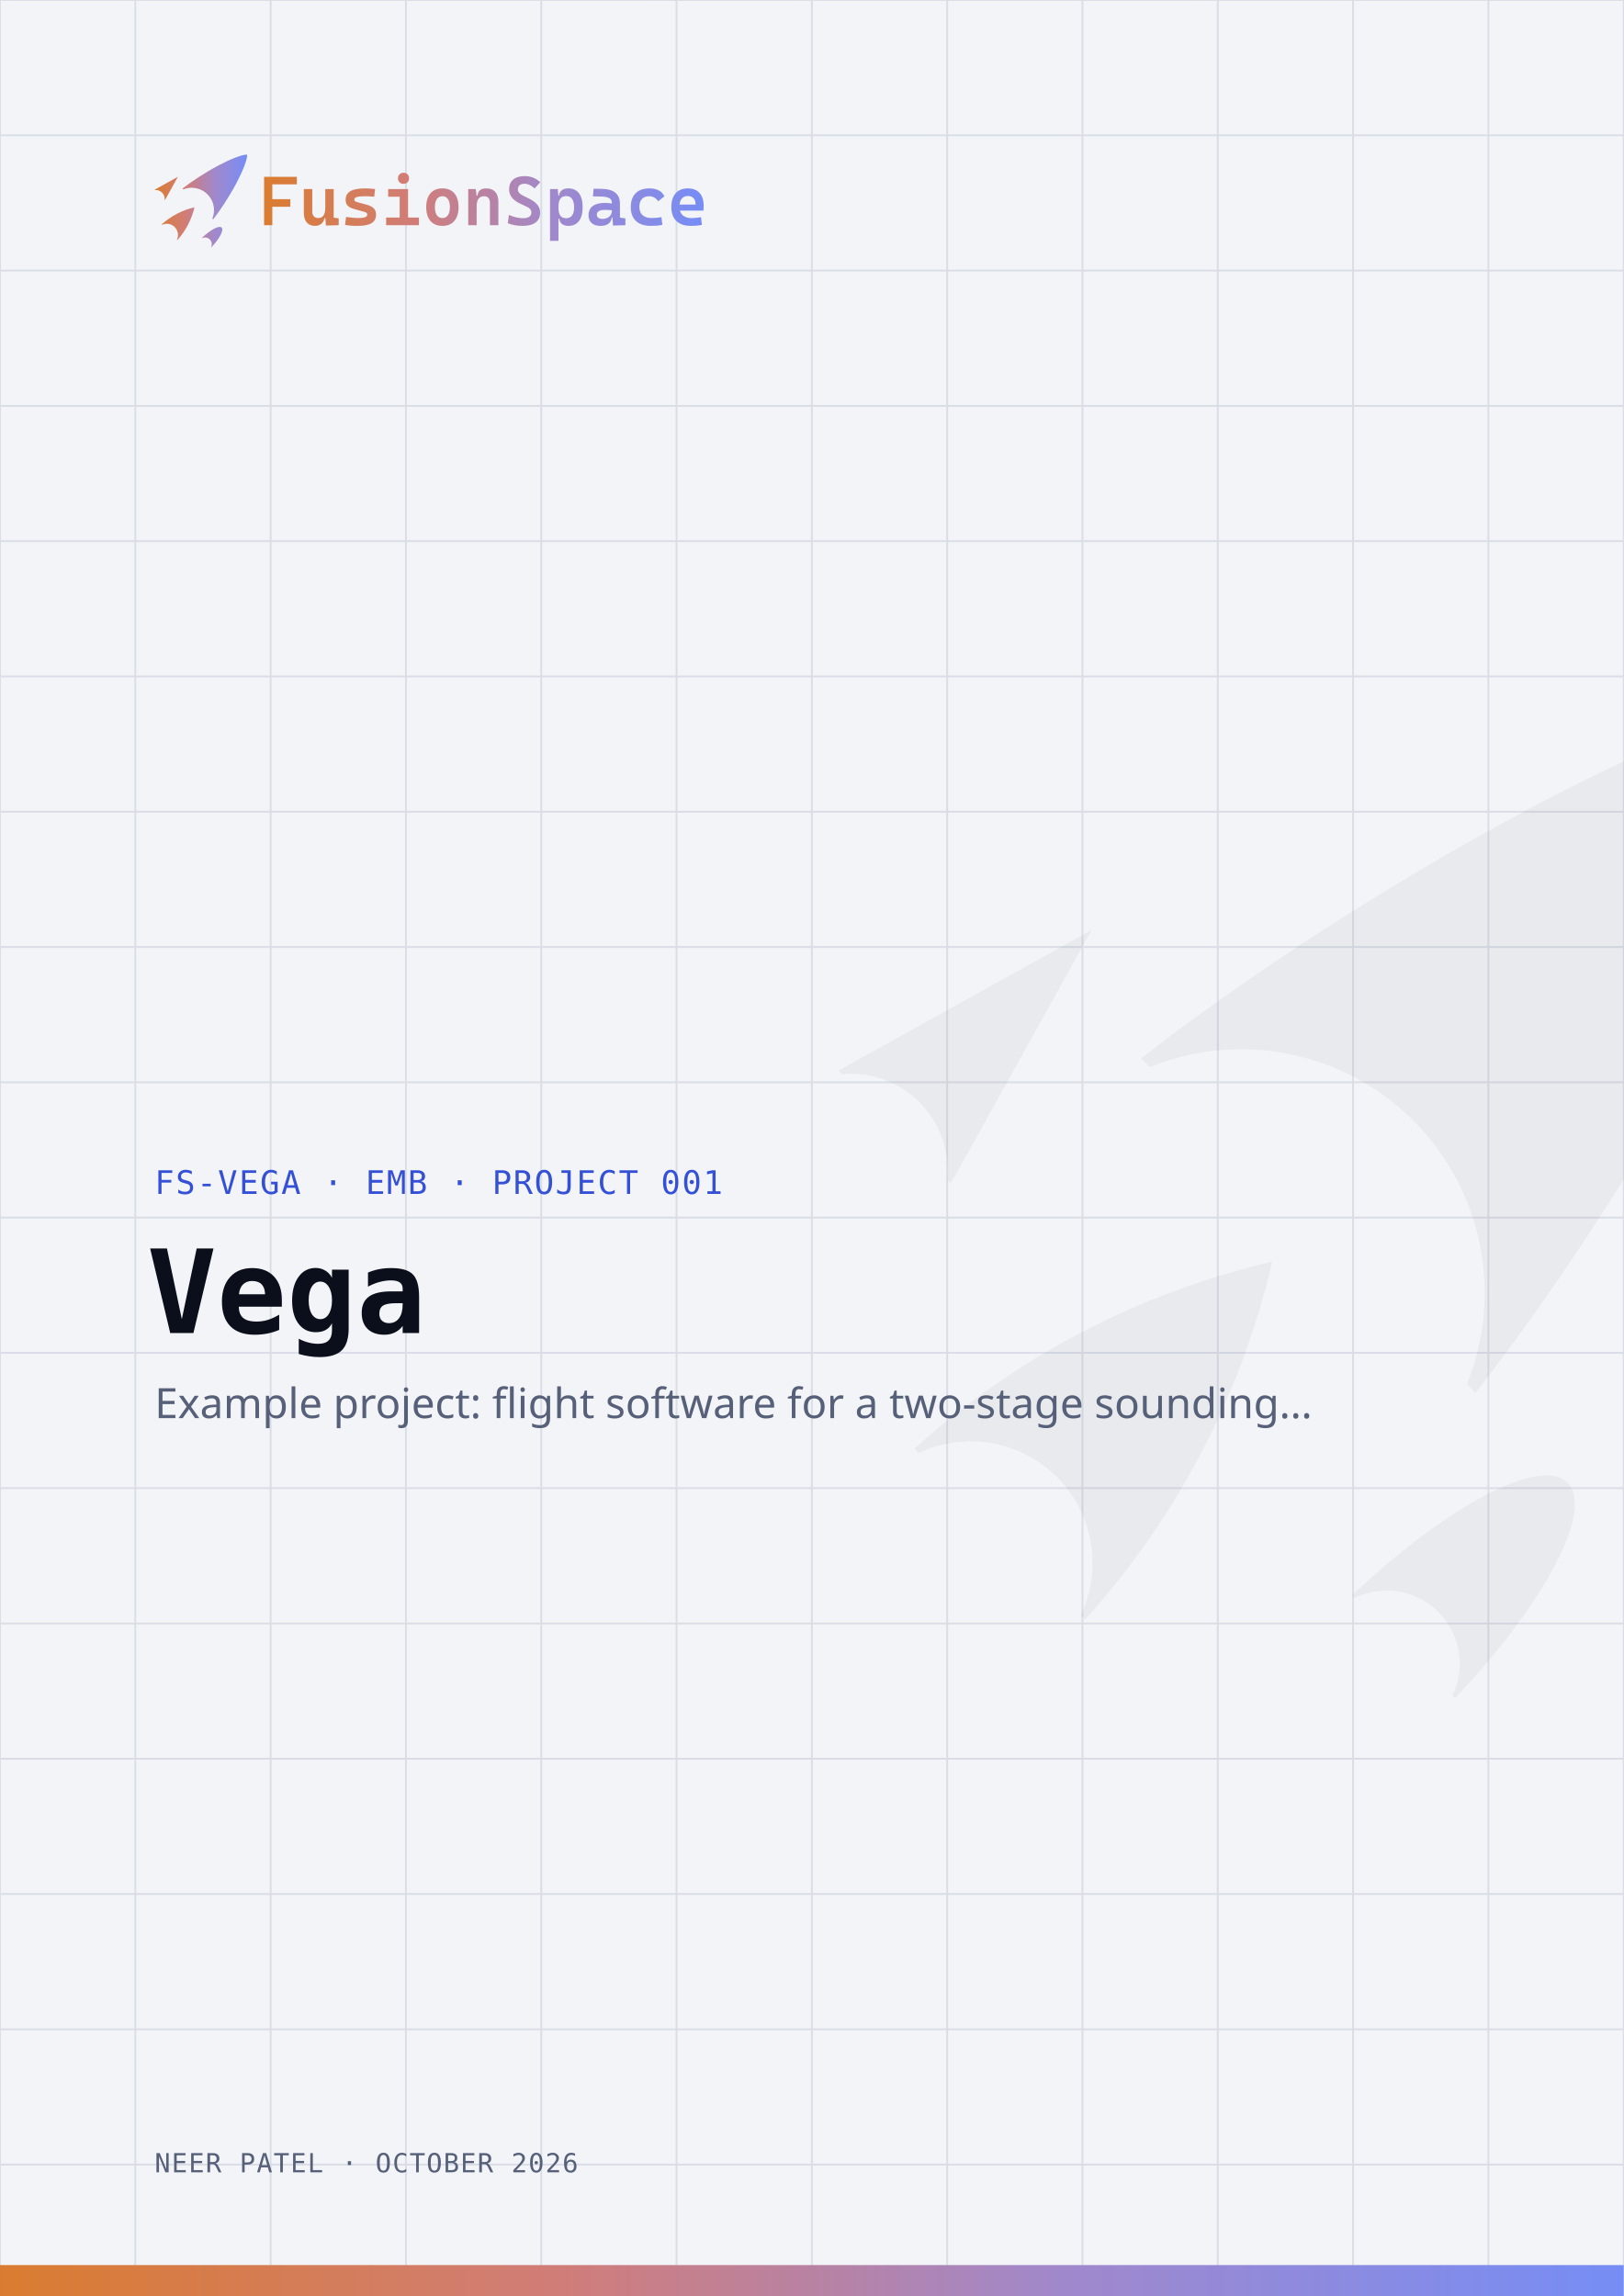
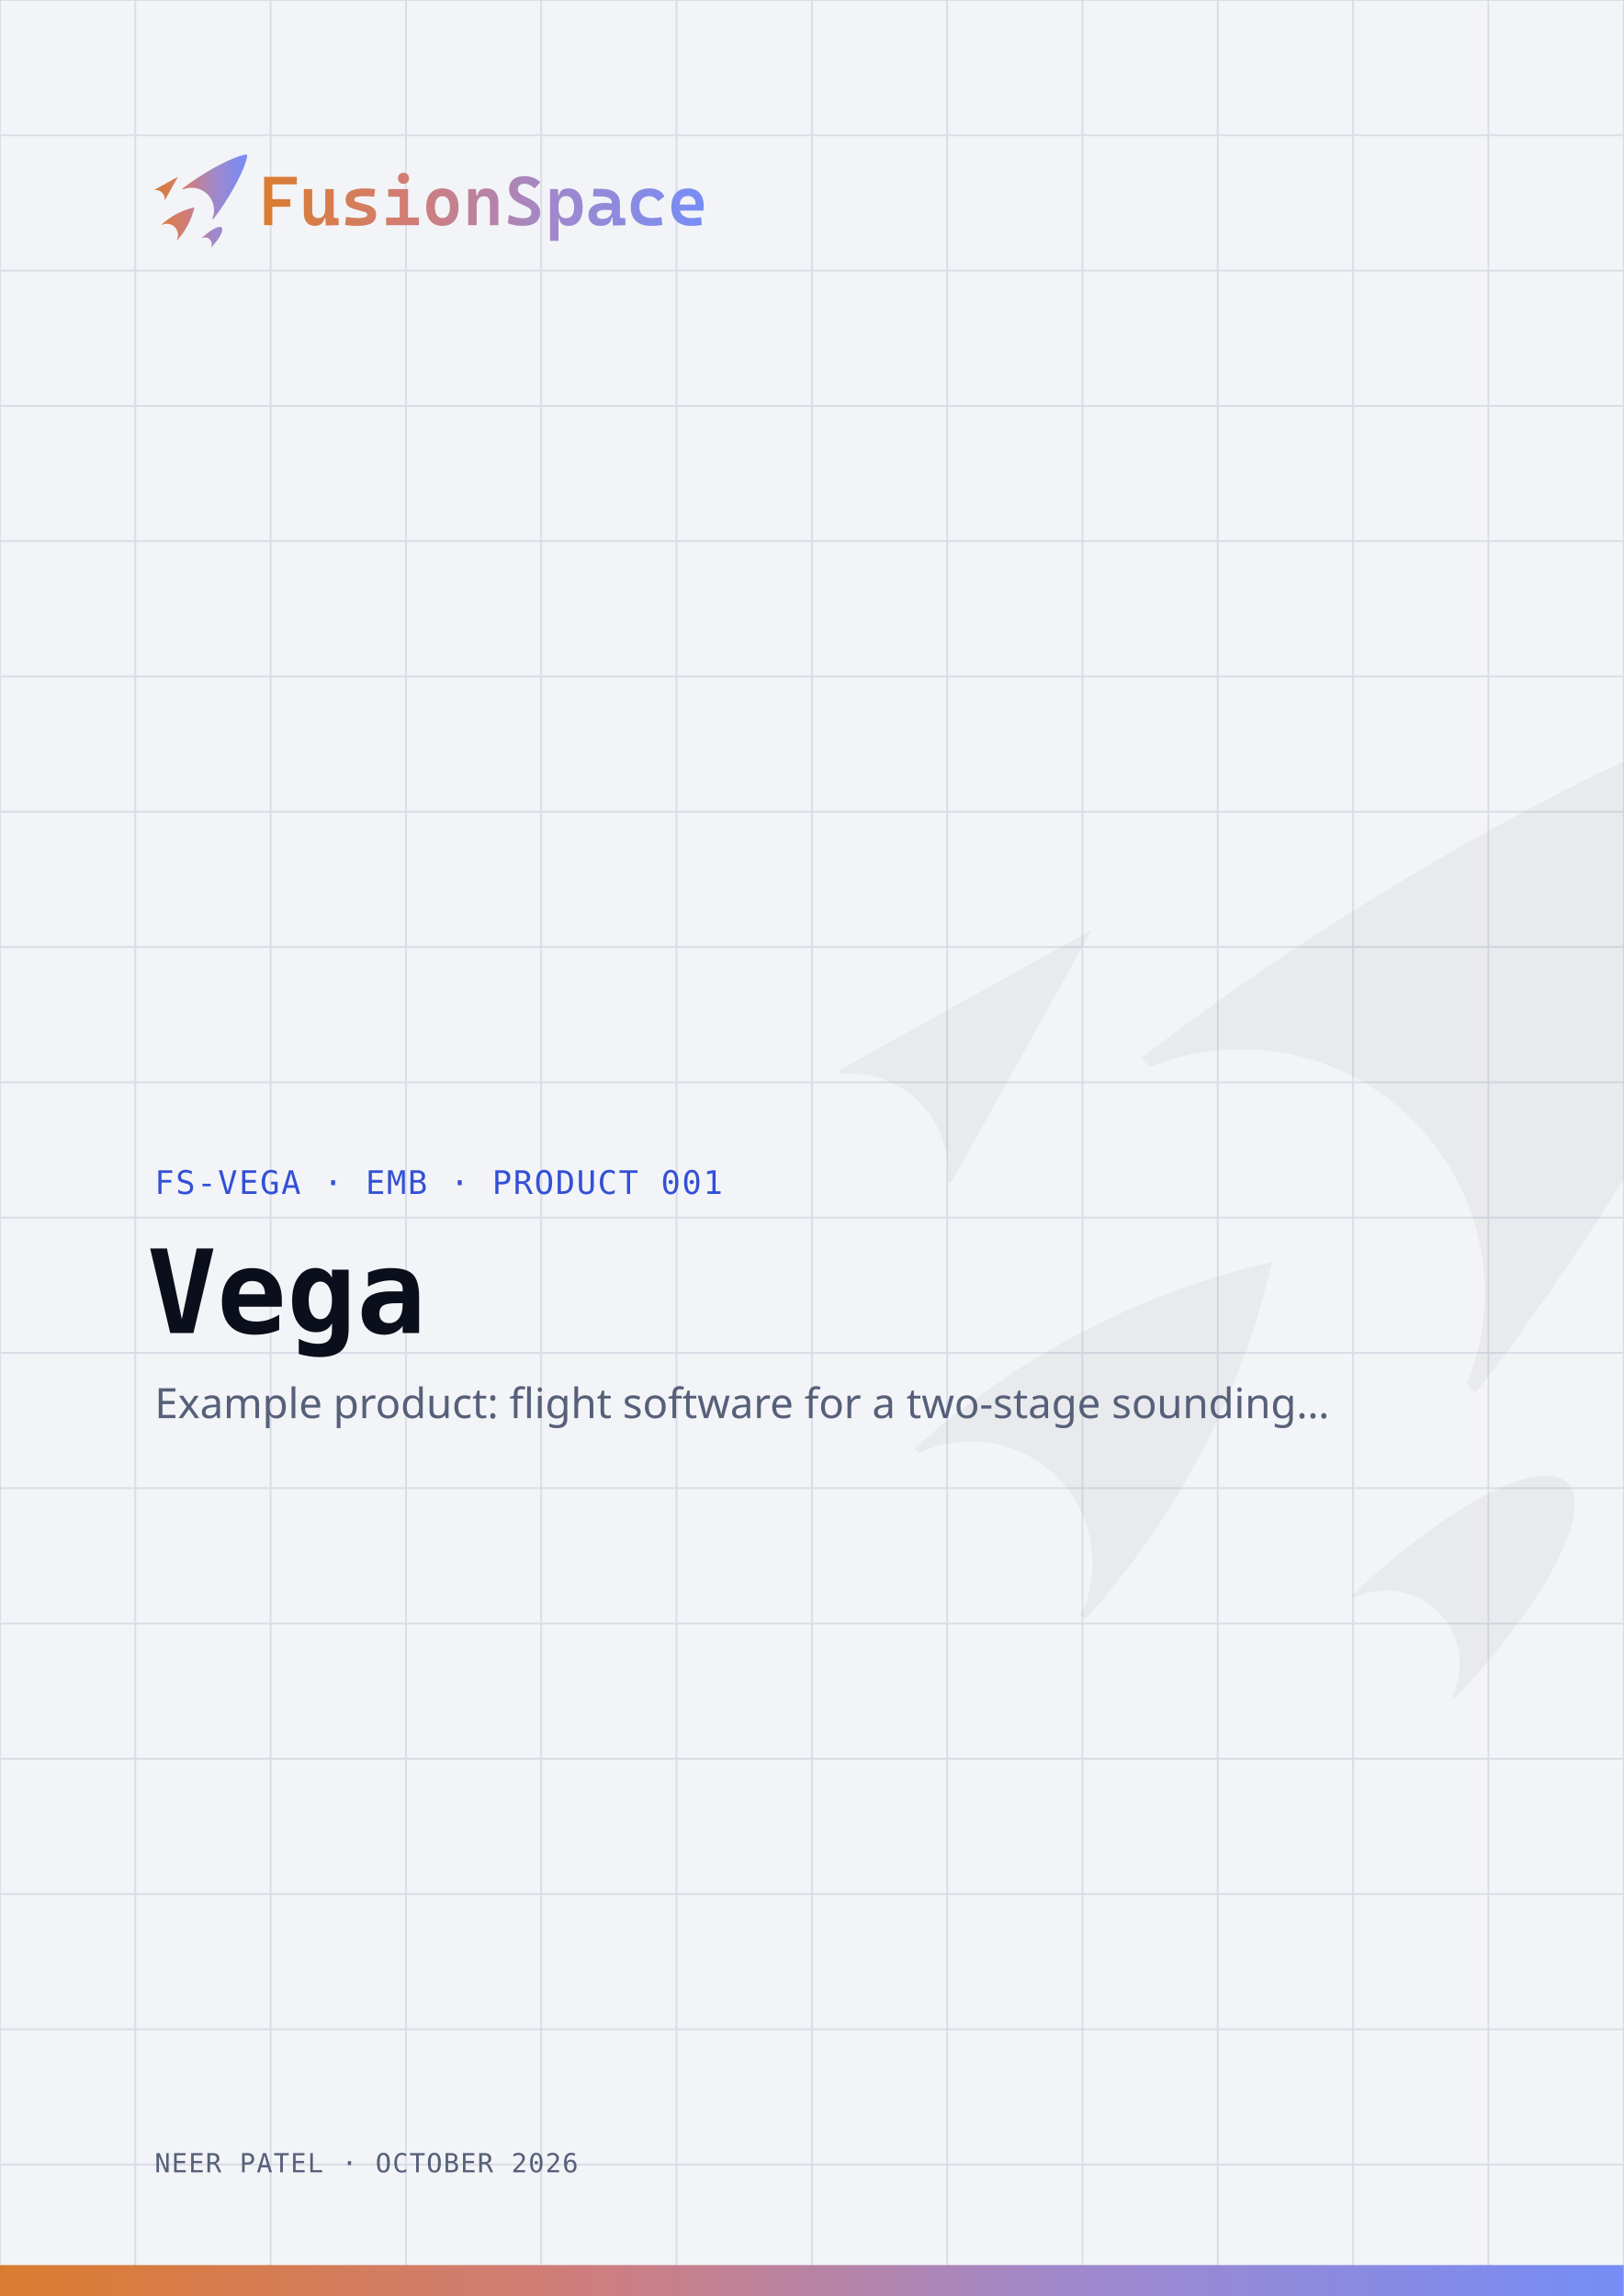
<svg xmlns="http://www.w3.org/2000/svg" width="210mm" height="297mm" viewBox="0 0 210 297" version="1.1">
  <defs id="defs">
    <linearGradient id="cv-strip" gradientUnits="userSpaceOnUse" x1="0" y1="0" x2="210" y2="0">
      <stop offset="0.0" stop-color="#DA7C30" />
      <stop offset="0.35" stop-color="#D07D7A" />
      <stop offset="0.65" stop-color="#A188CB" />
      <stop offset="1.0" stop-color="#768DF5" />
    </linearGradient>
    <linearGradient id="cvl-mg" gradientUnits="userSpaceOnUse" x1="0" y1="0" x2="114.668" y2="0">
      <stop offset="0.0" stop-color="#DA7C30" />
      <stop offset="0.35" stop-color="#D07D7A" />
      <stop offset="0.65" stop-color="#A188CB" />
      <stop offset="1.0" stop-color="#768DF5" />
    </linearGradient>
    <linearGradient id="cvl-wg" gradientUnits="userSpaceOnUse" x1="135.668" y1="0" x2="680.485" y2="0">
      <stop offset="0.0" stop-color="#DA7C30" />
      <stop offset="0.35" stop-color="#D07D7A" />
      <stop offset="0.65" stop-color="#A188CB" />
      <stop offset="1.0" stop-color="#768DF5" />
    </linearGradient>
  </defs>
  <g id="layer-background">
    <rect width="210" height="297" fill="#F3F4F7" />
    <path d="M0,0V297M17.5,0V297M35,0V297M52.5,0V297M70,0V297M87.5,0V297M105,0V297M122.5,0V297M140,0V297M157.5,0V297M175,0V297M192.5,0V297M210,0V297M0,0H210M0,17.5H210M0,35H210M0,52.5H210M0,70H210M0,87.5H210M0,105H210M0,122.5H210M0,140H210M0,157.5H210M0,175H210M0,192.5H210M0,210H210M0,227.5H210M0,245H210M0,262.5H210M0,280H210" stroke="#D6DAE4" stroke-width="0.232" opacity="0.9" fill="none" />
    <rect x="0" y="293" width="210" height="4" fill="url(#cv-strip)" />
  </g>
  <g id="layer-brand">
    <g transform="translate(20 20) scale(0.104348)">
      <path fill="url(#cvl-mg)" d="M49.4,65.267 A91.912,91.912 0 0 1 28.1,106.02 L27.609,105.529 A13.874,13.874 0 0 0 9.138,87.059 L8.648,86.568 A91.912,91.912 0 0 1 49.4,65.267 Z" />
      <path fill="url(#cvl-mg)" d="M28.836,27.474 L12.816,56.31 L12.424,55.917 A11.099,11.099 0 0 0 0.392,43.886 L0,43.494 L28.836,27.474 Z" />
      <path fill="url(#cvl-mg)" d="M83.048,90.452 A8.324,29.134 45 0 1 70.221,115 L69.927,114.706 A8.324,8.324 0 0 0 58.795,103.573 L58.5,103.279 A8.324,29.134 45 0 1 83.048,90.452 Z" />
      <path fill="url(#cvl-mg)" d="M114.529,0.139 C114.596,0.206 114.647,0.551 114.66,0.82 C114.708,1.741 114.51,3.012 114.303,4.033 C113.71,6.967 112.634,10.223 111.404,13.495 C108.886,20.189 105.487,27.458 101.452,35.131 C92.22,52.684 80.843,69.636 72.564,80.19 L71.583,79.209 A27.747,27.747 0 0 0 35.459,43.085 L34.478,42.104 C45.032,33.824 61.983,22.447 79.536,13.216 C87.209,9.18 94.479,5.782 101.173,3.264 C104.444,2.034 107.7,0.957 110.634,0.364 C111.656,0.158 112.927,-0.04 113.848,0.007 C114.116,0.021 114.461,0.071 114.529,0.139 Z" />
      <path fill="url(#cvl-wg)" d="M135.668 87.5V27.5H145.851V87.5ZM135.668 64.683V55.261H168.203V64.683ZM135.668 36.88V27.5H176.232V36.88ZM198.879 88.345Q192.203 88.345 188.57 84.141Q184.936 79.937 184.936 72.289V42.711H195.372V70.599Q195.372 74.444 197.316 76.535Q199.26 78.627 202.682 78.627Q207.077 78.627 209.295 75.521Q211.513 72.415 211.513 65.106L213.795 78.88H210.541Q209.485 83.444 206.422 85.894Q203.358 88.345 198.879 88.345ZM212.274 87.923 211.513 77.19V69.331H221.95V78.12L228.119 79.049V87.5ZM211.513 74.824V42.711H221.95V72.289ZM251.781 88.345Q246.668 88.345 242.865 88.028Q239.063 87.711 236.063 87.077L237.288 77.275Q242.232 77.951 245.781 78.289Q249.33 78.627 251.781 78.627Q257.95 78.627 260.717 77.613Q263.485 76.599 263.485 74.401Q263.485 73.007 262.682 72.246Q261.879 71.486 260.147 71.021L247.26 67.43Q241.936 65.951 239.337 63.352Q236.739 60.754 236.739 56.021Q236.739 48.754 242.633 45.31Q248.527 41.866 260.992 41.866Q264.034 41.866 267.013 42.077Q269.992 42.289 273.246 42.711L272.147 52.176Q268.471 51.838 265.703 51.711Q262.936 51.585 260.739 51.585Q253.767 51.585 250.619 52.556Q247.471 53.528 247.471 55.683Q247.471 57.12 248.401 57.796Q249.33 58.472 251.274 58.979L262.091 61.894Q268.386 63.5 271.408 66.415Q274.429 69.331 274.429 74.359Q274.429 81.542 268.915 84.944Q263.401 88.345 251.781 88.345ZM303.71 87.5V45.246H314.105V87.5ZM286.936 87.5V78.035H304.556V87.5ZM313.26 87.5V78.035H327.584V87.5ZM289.471 52.176V42.711H314.105V52.176ZM308.485 36.246Q305.485 36.246 303.541 34.303Q301.598 32.359 301.598 29.359Q301.598 26.359 303.541 24.415Q305.485 22.472 308.485 22.472Q311.485 22.472 313.429 24.415Q315.372 26.359 315.372 29.359Q315.372 32.359 313.429 34.303Q311.485 36.246 308.485 36.246ZM356.654 88.345Q347.147 88.345 341.886 82.261Q336.626 76.176 336.626 65.106Q336.626 53.993 341.886 47.93Q347.147 41.866 356.654 41.866Q366.203 41.866 371.443 47.93Q376.682 53.993 376.682 65.106Q376.682 76.176 371.443 82.261Q366.203 88.345 356.654 88.345ZM356.654 78.627Q361.133 78.627 363.541 75.099Q365.95 71.57 365.95 65.106Q365.95 58.599 363.52 55.092Q361.091 51.585 356.654 51.585Q352.217 51.585 349.788 55.092Q347.358 58.599 347.358 65.106Q347.358 71.57 349.788 75.099Q352.217 78.627 356.654 78.627ZM415.598 87.5V60.035Q415.598 55.979 413.739 53.782Q411.879 51.585 408.499 51.585Q399.119 51.585 399.119 64.007L396.499 50.824H400.133Q400.64 46.303 403.281 44.085Q405.922 41.866 411.161 41.866Q418.26 41.866 422.147 46.176Q426.034 50.486 426.034 58.345V87.5ZM388.682 87.5V42.711H398.063L399.119 52.176V87.5ZM455.992 88.345Q450.879 88.345 446.21 87.5Q441.541 86.655 437.739 85.049L439.091 74.782Q443.739 76.768 448.217 77.803Q452.696 78.838 456.668 78.838Q461.739 78.838 464.337 77.042Q466.936 75.246 466.936 71.782Q466.936 67.261 461.781 64.894L452.443 60.458Q446.147 57.5 442.746 53.148Q439.344 48.796 439.344 43.134Q439.344 35.275 444.351 30.965Q449.358 26.655 458.527 26.655Q464.274 26.655 469.112 28.535Q473.95 30.415 477.964 34.218L470.992 41.908Q467.739 39.035 464.675 37.577Q461.612 36.12 458.57 36.12Q454.598 36.12 452.401 37.915Q450.203 39.711 450.203 43.134Q450.203 45.5 451.703 47.296Q453.203 49.092 456.034 50.528L464.443 54.711Q470.908 57.923 474.351 62.127Q477.795 66.331 477.795 71.824Q477.795 79.894 472.239 84.12Q466.682 88.345 455.992 88.345ZM490.091 106.937V42.711H499.682L500.527 52.176V106.937ZM512.781 88.345Q507.922 88.345 504.964 86.063Q502.006 83.782 501.415 79.387H497.485L500.527 65.739Q500.527 72.415 502.788 75.627Q505.048 78.838 510.077 78.838Q514.936 78.838 517.429 75.415Q519.922 71.993 519.922 65.317Q519.922 58.556 517.386 54.965Q514.851 51.373 510.077 51.373Q505.344 51.373 502.936 54.606Q500.527 57.838 500.527 64.514L497.739 50.824H501.119Q501.837 46.43 504.71 44.148Q507.584 41.866 512.739 41.866Q521.316 41.866 525.901 47.908Q530.485 53.951 530.485 65.317Q530.485 76.514 525.901 82.43Q521.316 88.345 512.781 88.345ZM568.091 87.923 567.288 74.655 566.696 69.669V59.782Q566.696 55.852 563.612 54.014Q560.527 52.176 554.401 52.007L543.246 51.711L544.091 42.289L553.556 42.415Q565.302 42.585 571.006 47.211Q576.71 51.838 576.71 60.711V78.12L583.471 79.049V87.5ZM552.668 88.345Q545.57 88.345 541.661 84.88Q537.753 81.415 537.753 75.077Q537.753 67.725 542.992 63.796Q548.232 59.866 557.823 59.866Q561.626 59.866 564.499 60.289Q567.372 60.711 569.992 61.599L568.133 69.373Q565.386 68.739 563.02 68.634Q560.654 68.528 558.077 68.528Q548.105 68.528 548.105 74.401Q548.105 76.979 549.858 78.331Q551.612 79.683 554.95 79.683Q558.837 79.683 561.457 78.268Q564.077 76.852 565.386 74.676Q566.696 72.5 566.696 70.176V66.542L568.725 78.035H565.133L566.612 76.683Q566.527 80.57 564.816 83.169Q563.105 85.768 560.02 87.056Q556.936 88.345 552.668 88.345ZM615.034 88.345Q603.119 88.345 596.633 82.324Q590.147 76.303 590.147 65.021Q590.147 54.035 596.147 47.951Q602.147 41.866 613.302 41.866Q620.105 41.866 624.943 44.465Q629.781 47.063 631.809 51.796L624.077 57.838Q622.217 54.838 619.323 53.211Q616.429 51.585 612.964 51.585Q607.217 51.585 604.006 54.965Q600.795 58.345 600.795 64.599Q600.795 71.444 604.746 75.035Q608.696 78.627 616.048 78.627Q619.133 78.627 622.196 78.331Q625.26 78.035 628.175 77.528L629.274 87.077Q625.851 87.838 622.175 88.092Q618.499 88.345 615.034 88.345ZM664.556 88.345Q653.02 88.345 646.725 82.324Q640.429 76.303 640.429 65.021Q640.429 54.035 645.774 47.951Q651.119 41.866 660.837 41.866Q670.217 41.866 675.351 47.444Q680.485 53.021 680.485 63.627Q680.485 66.711 680.232 69.415H647.95V61.894H670.513Q670.513 56.782 667.978 54.035Q665.443 51.289 660.922 51.289Q655.978 51.289 653.232 54.754Q650.485 58.218 650.485 64.599Q650.485 71.486 654.415 75.099Q658.344 78.711 665.57 78.711Q668.527 78.711 671.379 78.394Q674.232 78.077 677.189 77.528L678.288 87.162Q674.147 87.923 670.682 88.134Q667.217 88.345 664.556 88.345Z" />
    </g>
    <g opacity="0.045">
      <g transform="translate(108.444 89.1) scale(0.652887)">
        <path fill="#0B0F1C" d="M85.914,113.508 A159.848,159.848 0 0 1 48.869,184.382 L48.016,183.529 A24.128,24.128 0 0 0 15.893,151.406 L15.04,150.553 A159.848,159.848 0 0 1 85.914,113.508 Z" />
        <path fill="#0B0F1C" d="M50.149,47.781 L22.289,97.93 L21.606,97.248 A19.302,19.302 0 0 0 0.682,76.324 L0,75.642 L50.149,47.781 Z" />
        <path fill="#0B0F1C" d="M144.432,157.307 A14.477,50.669 45 0 1 122.124,200 L121.612,199.488 A14.477,14.477 0 0 0 102.251,180.127 L101.74,179.615 A14.477,50.669 45 0 1 144.432,157.307 Z" />
        <path fill="#0B0F1C" d="M199.181,0.241 C199.298,0.359 199.385,0.959 199.41,1.426 C199.492,3.027 199.147,5.238 198.788,7.014 C197.757,12.117 195.885,17.78 193.745,23.469 C189.367,35.111 183.456,47.753 176.438,61.098 C160.383,91.625 140.597,121.106 126.198,139.461 L124.492,137.755 A48.256,48.256 0 0 0 61.667,74.93 L59.961,73.224 C78.316,58.825 107.797,39.039 138.324,22.984 C151.669,15.965 164.31,10.055 175.953,5.676 C181.642,3.537 187.305,1.665 192.407,0.634 C194.184,0.275 196.395,-0.07 197.996,0.012 C198.463,0.036 199.063,0.124 199.181,0.241 Z" />
      </g>
    </g>
  </g>
  <g id="layer-text-edit-me">
-     <text x="20" y="154.44" text-anchor="start" fill="#3350D6" style="font-family:'Cascadia Mono',monospace;font-weight:400;font-size:4.2px;letter-spacing:0.2px">FS-VEGA · EMB · PROJECT 001</text>
+     <text x="20" y="154.44" text-anchor="start" fill="#3350D6" style="font-family:'Cascadia Mono',monospace;font-weight:400;font-size:4.2px;letter-spacing:0.2px">FS-VEGA · EMB · PRODUCT 001</text>
    <text x="19" y="172.44" text-anchor="start" fill="#0B0F1C" style="font-family:'Cascadia Mono',monospace;font-weight:600;font-size:15px">Vega</text>
-     <text x="20" y="183.44" text-anchor="start" fill="#566079" style="font-family:Archivo,sans-serif;font-weight:400;font-size:5.4px">Example project: flight software for a two-stage sounding…</text>
+     <text x="20" y="183.44" text-anchor="start" fill="#566079" style="font-family:Archivo,sans-serif;font-weight:400;font-size:5.4px">Example product: flight software for a two-stage sounding…</text>
    <text x="20" y="281" text-anchor="start" fill="#566079" style="font-family:'Cascadia Mono',monospace;font-weight:400;font-size:3.4px;letter-spacing:0.15px">NEER PATEL · OCTOBER 2026</text>
  </g>
</svg>
